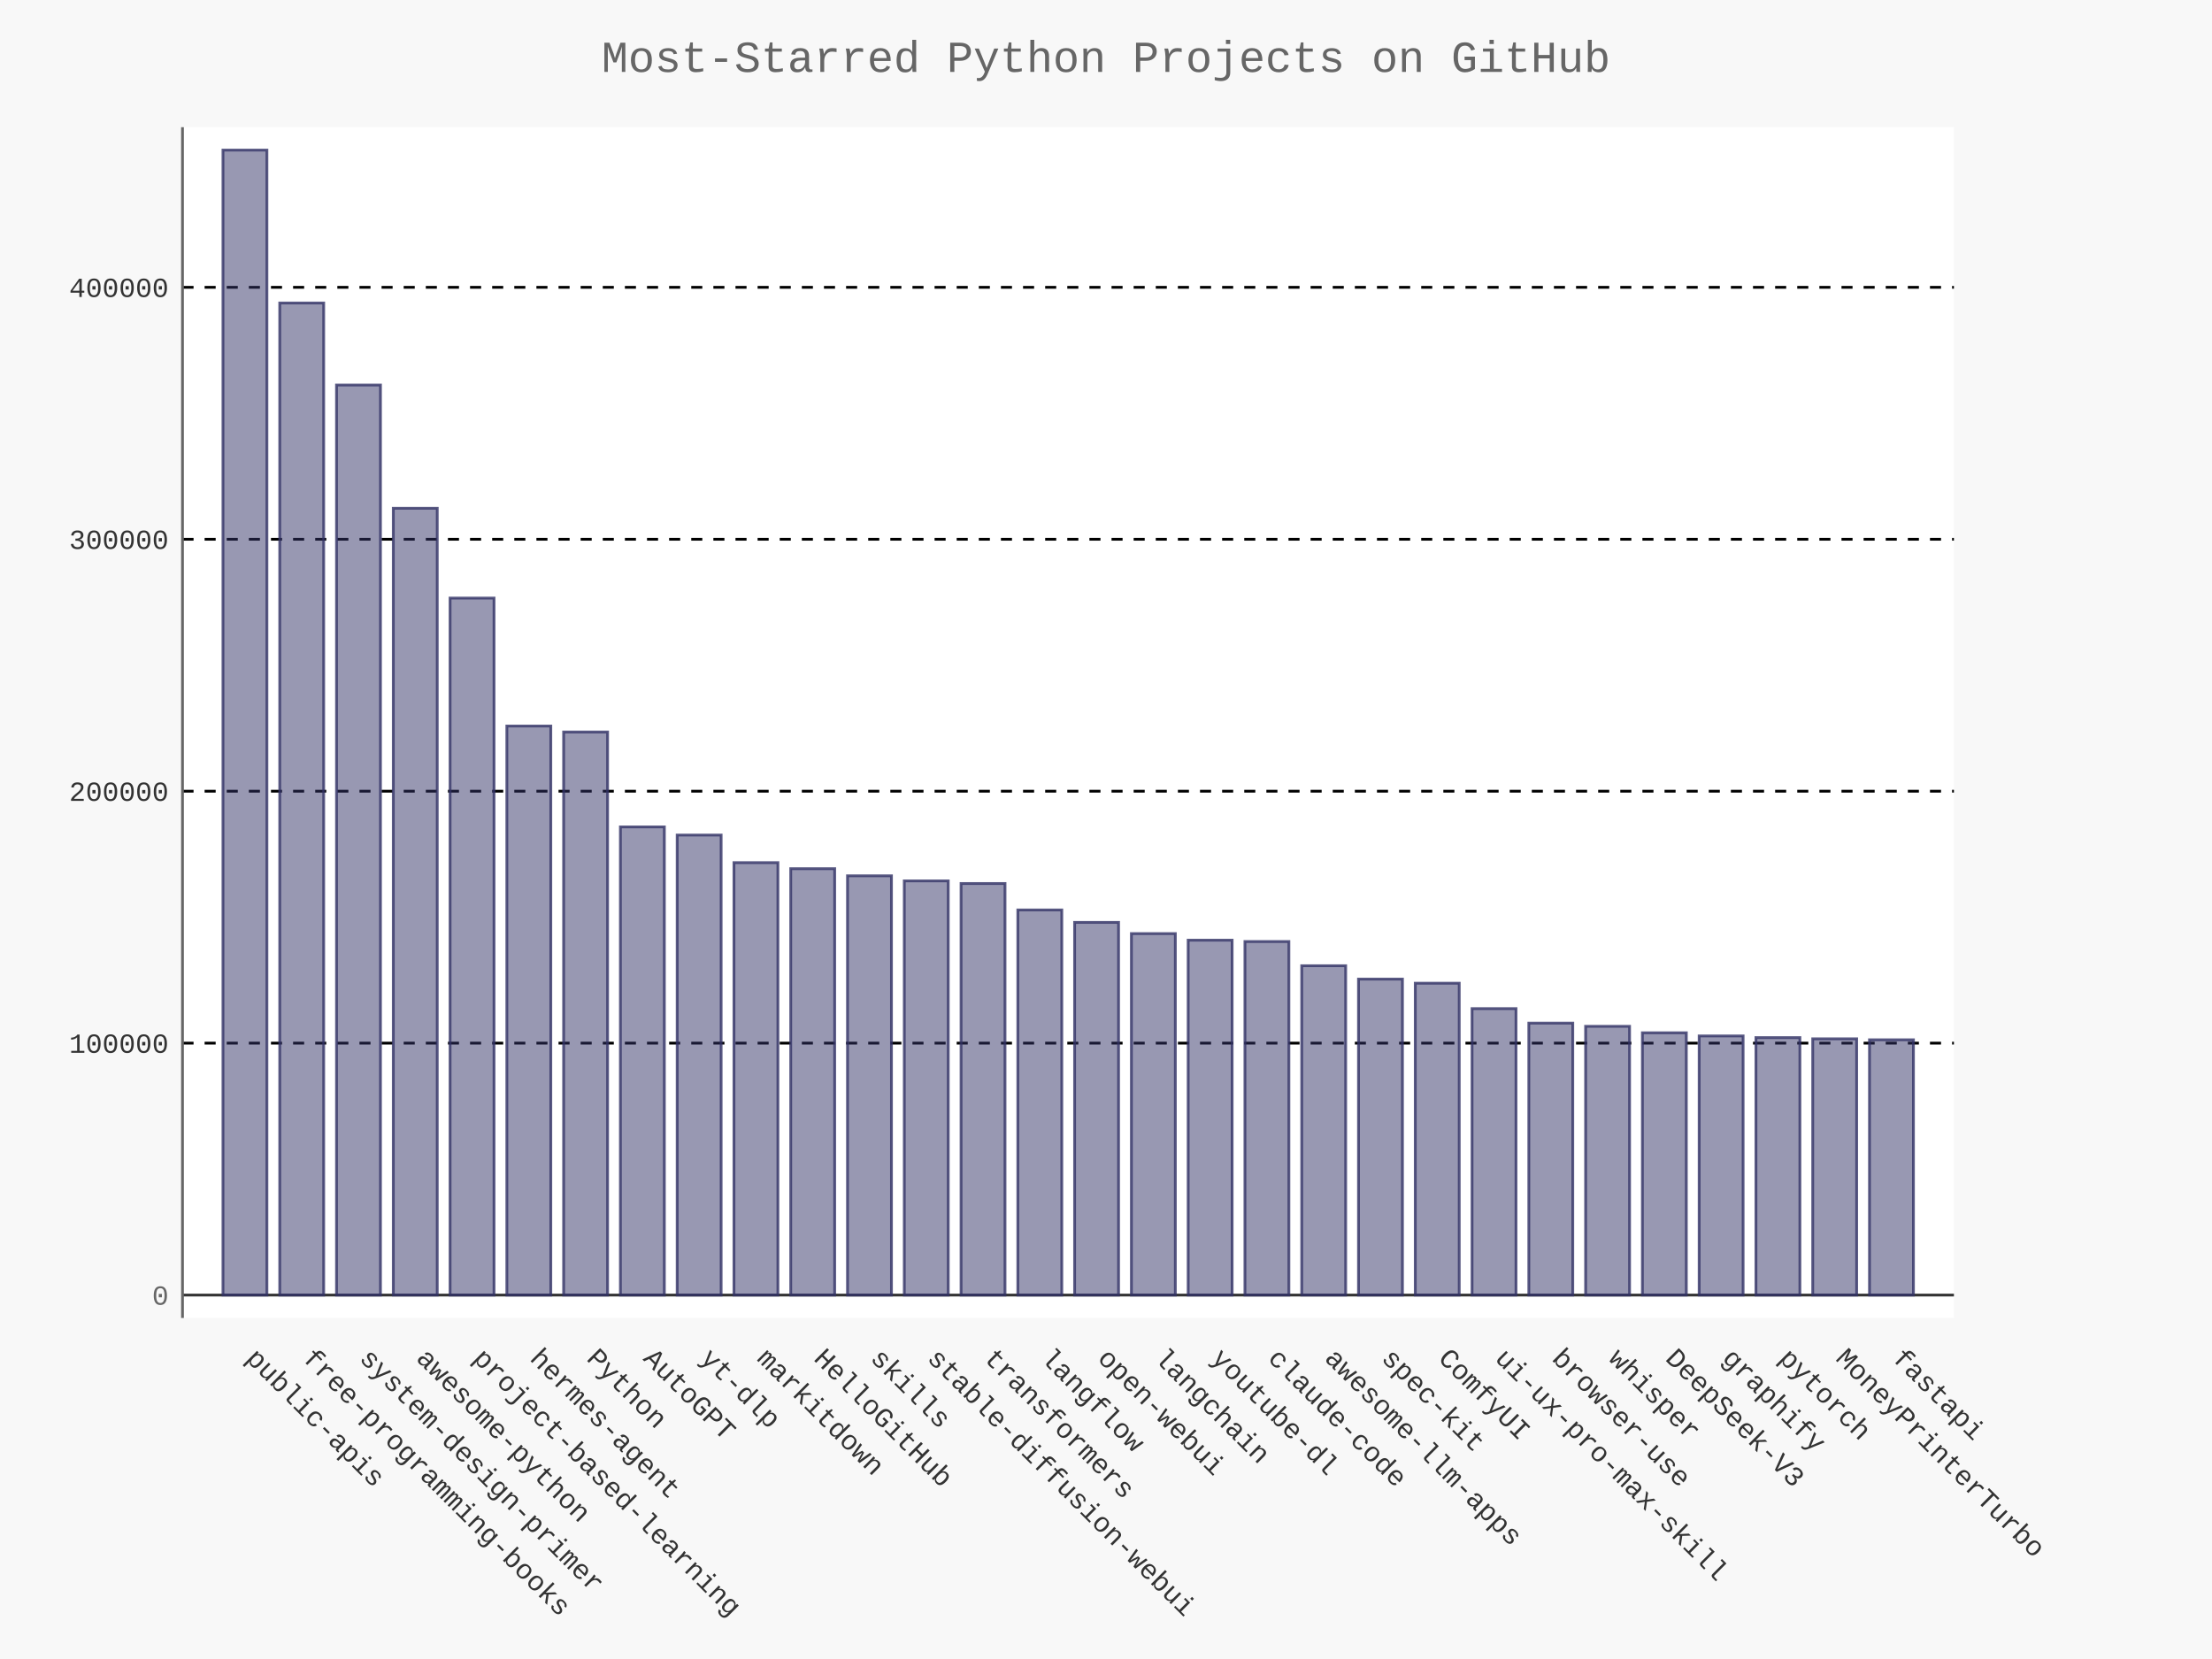
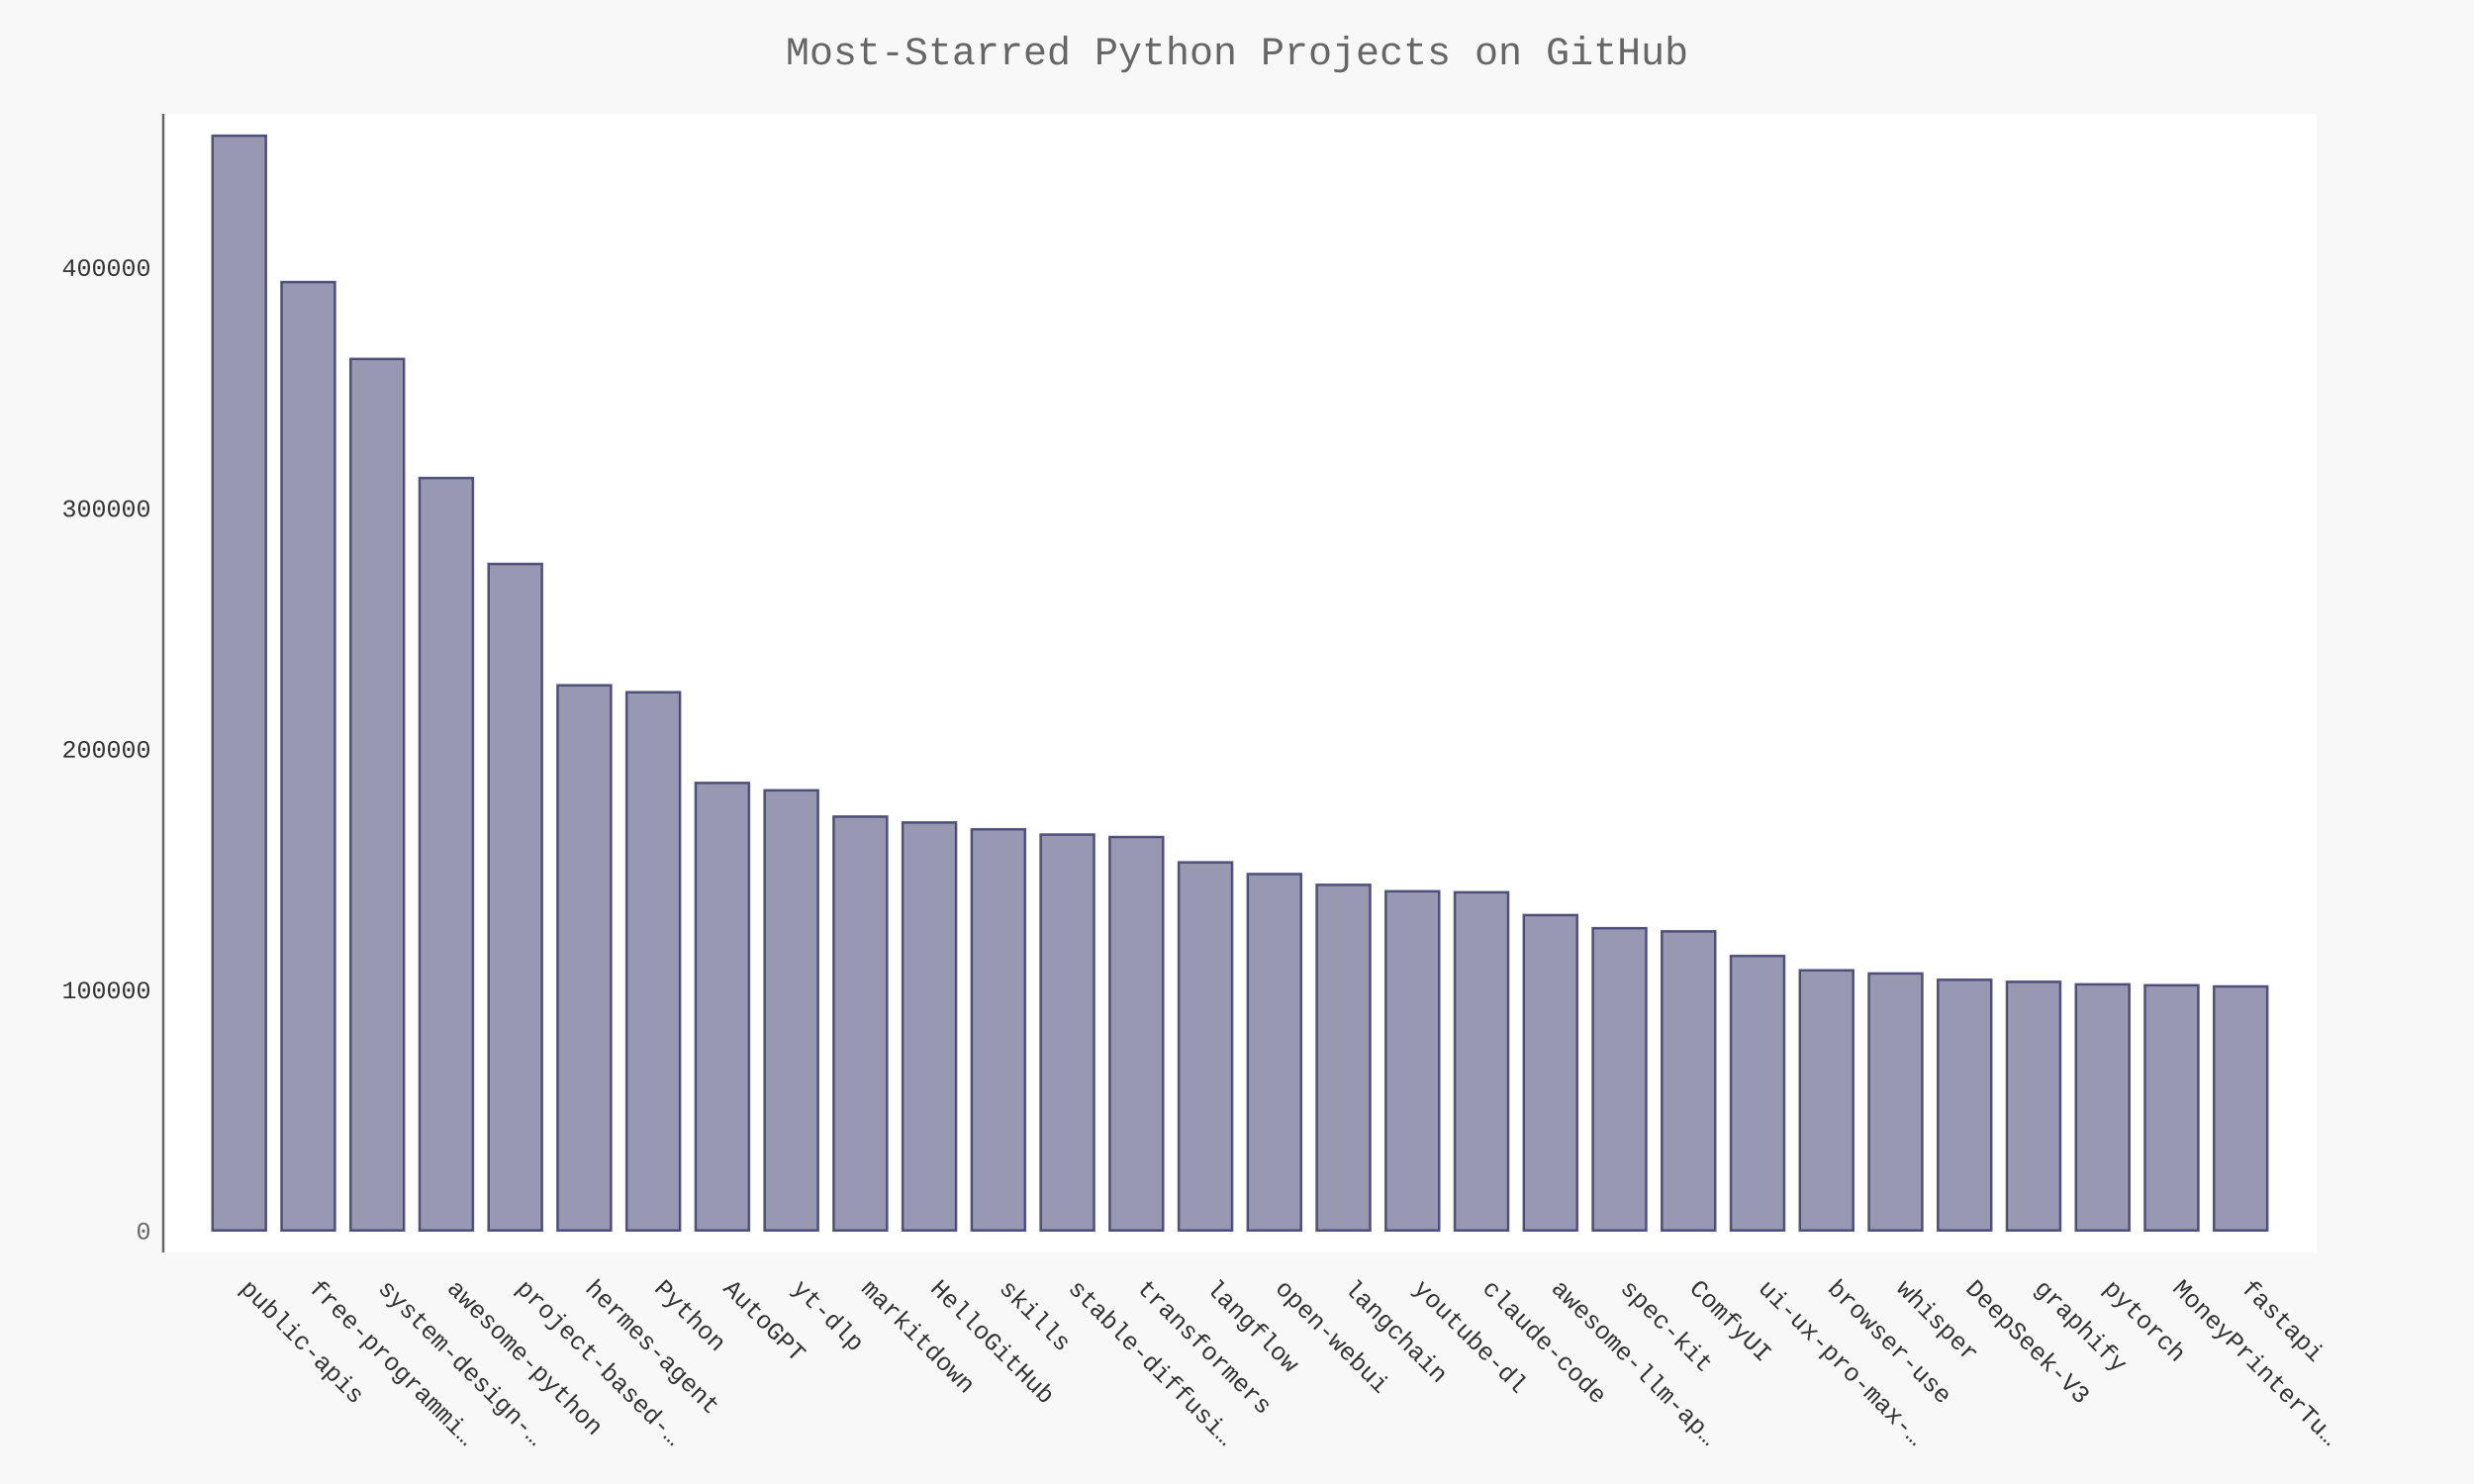
- <svg xmlns="http://www.w3.org/2000/svg" id="chart-b16e4adb-206a-4c71-8ebb-01014e12cec5" class="pygal-chart" viewBox="0 0 800 600">
+ <svg xmlns="http://www.w3.org/2000/svg" xmlns:xlink="http://www.w3.org/1999/xlink" id="chart-6484d743-ee4c-4f6c-854b-a4822055966e" class="pygal-chart" viewBox="0 0 1000 600">
  <defs>
-     <style type="text/css">#chart-b16e4adb-206a-4c71-8ebb-01014e12cec5{-webkit-user-select:none;-webkit-font-smoothing:antialiased;font-family:Consolas,"Liberation Mono",Menlo,Courier,monospace}#chart-b16e4adb-206a-4c71-8ebb-01014e12cec5 .title{font-family:Consolas,"Liberation Mono",Menlo,Courier,monospace;font-size:16px}#chart-b16e4adb-206a-4c71-8ebb-01014e12cec5 .legends .legend text{font-family:Consolas,"Liberation Mono",Menlo,Courier,monospace;font-size:14px}#chart-b16e4adb-206a-4c71-8ebb-01014e12cec5 .axis text{font-family:Consolas,"Liberation Mono",Menlo,Courier,monospace;font-size:10px}#chart-b16e4adb-206a-4c71-8ebb-01014e12cec5 .axis text.major{font-family:Consolas,"Liberation Mono",Menlo,Courier,monospace;font-size:10px}#chart-b16e4adb-206a-4c71-8ebb-01014e12cec5 .text-overlay text.value{font-family:Consolas,"Liberation Mono",Menlo,Courier,monospace;font-size:16px}#chart-b16e4adb-206a-4c71-8ebb-01014e12cec5 .text-overlay text.label{font-family:Consolas,"Liberation Mono",Menlo,Courier,monospace;font-size:10px}#chart-b16e4adb-206a-4c71-8ebb-01014e12cec5 .tooltip{font-family:Consolas,"Liberation Mono",Menlo,Courier,monospace;font-size:14px}#chart-b16e4adb-206a-4c71-8ebb-01014e12cec5 text.no_data{font-family:Consolas,"Liberation Mono",Menlo,Courier,monospace;font-size:64px}
- #chart-b16e4adb-206a-4c71-8ebb-01014e12cec5{background-color:#f8f8f8}#chart-b16e4adb-206a-4c71-8ebb-01014e12cec5 path,#chart-b16e4adb-206a-4c71-8ebb-01014e12cec5 line,#chart-b16e4adb-206a-4c71-8ebb-01014e12cec5 rect,#chart-b16e4adb-206a-4c71-8ebb-01014e12cec5 circle{-webkit-transition:250ms ease-in;-moz-transition:250ms ease-in;transition:250ms ease-in}#chart-b16e4adb-206a-4c71-8ebb-01014e12cec5 .graph &gt; .background{fill:#f8f8f8}#chart-b16e4adb-206a-4c71-8ebb-01014e12cec5 .plot &gt; .background{fill:#ffffff}#chart-b16e4adb-206a-4c71-8ebb-01014e12cec5 .graph{fill:#333}#chart-b16e4adb-206a-4c71-8ebb-01014e12cec5 text.no_data{fill:#666}#chart-b16e4adb-206a-4c71-8ebb-01014e12cec5 .title{fill:#666}#chart-b16e4adb-206a-4c71-8ebb-01014e12cec5 .legends .legend text{fill:#333}#chart-b16e4adb-206a-4c71-8ebb-01014e12cec5 .legends .legend:hover text{fill:#666}#chart-b16e4adb-206a-4c71-8ebb-01014e12cec5 .axis .line{stroke:#666}#chart-b16e4adb-206a-4c71-8ebb-01014e12cec5 .axis .guide.line{stroke:rgba(0,0,0,0.5)}#chart-b16e4adb-206a-4c71-8ebb-01014e12cec5 .axis .major.line{stroke:#333}#chart-b16e4adb-206a-4c71-8ebb-01014e12cec5 .axis text.major{fill:#666}#chart-b16e4adb-206a-4c71-8ebb-01014e12cec5 .axis.y .guides:hover .guide.line,#chart-b16e4adb-206a-4c71-8ebb-01014e12cec5 .line-graph .axis.x .guides:hover .guide.line,#chart-b16e4adb-206a-4c71-8ebb-01014e12cec5 .stackedline-graph .axis.x .guides:hover .guide.line,#chart-b16e4adb-206a-4c71-8ebb-01014e12cec5 .xy-graph .axis.x .guides:hover .guide.line{stroke:#666}#chart-b16e4adb-206a-4c71-8ebb-01014e12cec5 .axis .guides:hover text{fill:#666}#chart-b16e4adb-206a-4c71-8ebb-01014e12cec5 .reactive{fill-opacity:.5;stroke-opacity:.8;stroke-width:1}#chart-b16e4adb-206a-4c71-8ebb-01014e12cec5 .ci{stroke:#333}#chart-b16e4adb-206a-4c71-8ebb-01014e12cec5 .reactive.active,#chart-b16e4adb-206a-4c71-8ebb-01014e12cec5 .active .reactive{fill-opacity:.9;stroke-opacity:.9;stroke-width:4}#chart-b16e4adb-206a-4c71-8ebb-01014e12cec5 .ci .reactive.active{stroke-width:1.5}#chart-b16e4adb-206a-4c71-8ebb-01014e12cec5 .series text{fill:#666}#chart-b16e4adb-206a-4c71-8ebb-01014e12cec5 .tooltip rect{fill:#ffffff;stroke:#666;-webkit-transition:opacity 250ms ease-in;-moz-transition:opacity 250ms ease-in;transition:opacity 250ms ease-in}#chart-b16e4adb-206a-4c71-8ebb-01014e12cec5 .tooltip .label{fill:#333}#chart-b16e4adb-206a-4c71-8ebb-01014e12cec5 .tooltip .label{fill:#333}#chart-b16e4adb-206a-4c71-8ebb-01014e12cec5 .tooltip .legend{font-size:.8em;fill:rgba(0,0,0,0.5)}#chart-b16e4adb-206a-4c71-8ebb-01014e12cec5 .tooltip .x_label{font-size:.6em;fill:#666}#chart-b16e4adb-206a-4c71-8ebb-01014e12cec5 .tooltip .xlink{font-size:.5em;text-decoration:underline}#chart-b16e4adb-206a-4c71-8ebb-01014e12cec5 .tooltip .value{font-size:1.5em}#chart-b16e4adb-206a-4c71-8ebb-01014e12cec5 .bound{font-size:.5em}#chart-b16e4adb-206a-4c71-8ebb-01014e12cec5 .max-value{font-size:.75em;fill:rgba(0,0,0,0.5)}#chart-b16e4adb-206a-4c71-8ebb-01014e12cec5 .map-element{fill:#ffffff;stroke:rgba(0,0,0,0.5) !important}#chart-b16e4adb-206a-4c71-8ebb-01014e12cec5 .map-element .reactive{fill-opacity:inherit;stroke-opacity:inherit}#chart-b16e4adb-206a-4c71-8ebb-01014e12cec5 .color-0,#chart-b16e4adb-206a-4c71-8ebb-01014e12cec5 .color-0 a:visited{stroke:#333366;fill:#333366}#chart-b16e4adb-206a-4c71-8ebb-01014e12cec5 .text-overlay .color-0 text{fill:black}
- #chart-b16e4adb-206a-4c71-8ebb-01014e12cec5 text.no_data{text-anchor:middle}#chart-b16e4adb-206a-4c71-8ebb-01014e12cec5 .guide.line{fill:none}#chart-b16e4adb-206a-4c71-8ebb-01014e12cec5 .centered{text-anchor:middle}#chart-b16e4adb-206a-4c71-8ebb-01014e12cec5 .title{text-anchor:middle}#chart-b16e4adb-206a-4c71-8ebb-01014e12cec5 .legends .legend text{fill-opacity:1}#chart-b16e4adb-206a-4c71-8ebb-01014e12cec5 .axis.x text{text-anchor:middle}#chart-b16e4adb-206a-4c71-8ebb-01014e12cec5 .axis.x:not(.web) text[transform]{text-anchor:start}#chart-b16e4adb-206a-4c71-8ebb-01014e12cec5 .axis.x:not(.web) text[transform].backwards{text-anchor:end}#chart-b16e4adb-206a-4c71-8ebb-01014e12cec5 .axis.y text{text-anchor:end}#chart-b16e4adb-206a-4c71-8ebb-01014e12cec5 .axis.y text[transform].backwards{text-anchor:start}#chart-b16e4adb-206a-4c71-8ebb-01014e12cec5 .axis.y2 text{text-anchor:start}#chart-b16e4adb-206a-4c71-8ebb-01014e12cec5 .axis.y2 text[transform].backwards{text-anchor:end}#chart-b16e4adb-206a-4c71-8ebb-01014e12cec5 .axis .guide.line{stroke-dasharray:4,4;stroke:black}#chart-b16e4adb-206a-4c71-8ebb-01014e12cec5 .axis .major.guide.line{stroke-dasharray:6,6;stroke:black}#chart-b16e4adb-206a-4c71-8ebb-01014e12cec5 .horizontal .axis.y .guide.line,#chart-b16e4adb-206a-4c71-8ebb-01014e12cec5 .horizontal .axis.y2 .guide.line,#chart-b16e4adb-206a-4c71-8ebb-01014e12cec5 .vertical .axis.x .guide.line{opacity:0}#chart-b16e4adb-206a-4c71-8ebb-01014e12cec5 .horizontal .axis.always_show .guide.line,#chart-b16e4adb-206a-4c71-8ebb-01014e12cec5 .vertical .axis.always_show .guide.line{opacity:1 !important}#chart-b16e4adb-206a-4c71-8ebb-01014e12cec5 .axis.y .guides:hover .guide.line,#chart-b16e4adb-206a-4c71-8ebb-01014e12cec5 .axis.y2 .guides:hover .guide.line,#chart-b16e4adb-206a-4c71-8ebb-01014e12cec5 .axis.x .guides:hover .guide.line{opacity:1}#chart-b16e4adb-206a-4c71-8ebb-01014e12cec5 .axis .guides:hover text{opacity:1}#chart-b16e4adb-206a-4c71-8ebb-01014e12cec5 .nofill{fill:none}#chart-b16e4adb-206a-4c71-8ebb-01014e12cec5 .subtle-fill{fill-opacity:.2}#chart-b16e4adb-206a-4c71-8ebb-01014e12cec5 .dot{stroke-width:1px;fill-opacity:1;stroke-opacity:1}#chart-b16e4adb-206a-4c71-8ebb-01014e12cec5 .dot.active{stroke-width:5px}#chart-b16e4adb-206a-4c71-8ebb-01014e12cec5 .dot.negative{fill:transparent}#chart-b16e4adb-206a-4c71-8ebb-01014e12cec5 text,#chart-b16e4adb-206a-4c71-8ebb-01014e12cec5 tspan{stroke:none !important}#chart-b16e4adb-206a-4c71-8ebb-01014e12cec5 .series text.active{opacity:1}#chart-b16e4adb-206a-4c71-8ebb-01014e12cec5 .tooltip rect{fill-opacity:.95;stroke-width:.5}#chart-b16e4adb-206a-4c71-8ebb-01014e12cec5 .tooltip text{fill-opacity:1}#chart-b16e4adb-206a-4c71-8ebb-01014e12cec5 .showable{visibility:hidden}#chart-b16e4adb-206a-4c71-8ebb-01014e12cec5 .showable.shown{visibility:visible}#chart-b16e4adb-206a-4c71-8ebb-01014e12cec5 .gauge-background{fill:rgba(229,229,229,1);stroke:none}#chart-b16e4adb-206a-4c71-8ebb-01014e12cec5 .bg-lines{stroke:#f8f8f8;stroke-width:2px}</style>
+     <style type="text/css">#chart-6484d743-ee4c-4f6c-854b-a4822055966e{-webkit-user-select:none;-webkit-font-smoothing:antialiased;font-family:Consolas,"Liberation Mono",Menlo,Courier,monospace}#chart-6484d743-ee4c-4f6c-854b-a4822055966e .title{font-family:Consolas,"Liberation Mono",Menlo,Courier,monospace;font-size:16px}#chart-6484d743-ee4c-4f6c-854b-a4822055966e .legends .legend text{font-family:Consolas,"Liberation Mono",Menlo,Courier,monospace;font-size:14px}#chart-6484d743-ee4c-4f6c-854b-a4822055966e .axis text{font-family:Consolas,"Liberation Mono",Menlo,Courier,monospace;font-size:10px}#chart-6484d743-ee4c-4f6c-854b-a4822055966e .axis text.major{font-family:Consolas,"Liberation Mono",Menlo,Courier,monospace;font-size:10px}#chart-6484d743-ee4c-4f6c-854b-a4822055966e .text-overlay text.value{font-family:Consolas,"Liberation Mono",Menlo,Courier,monospace;font-size:16px}#chart-6484d743-ee4c-4f6c-854b-a4822055966e .text-overlay text.label{font-family:Consolas,"Liberation Mono",Menlo,Courier,monospace;font-size:10px}#chart-6484d743-ee4c-4f6c-854b-a4822055966e .tooltip{font-family:Consolas,"Liberation Mono",Menlo,Courier,monospace;font-size:14px}#chart-6484d743-ee4c-4f6c-854b-a4822055966e text.no_data{font-family:Consolas,"Liberation Mono",Menlo,Courier,monospace;font-size:64px}
+ #chart-6484d743-ee4c-4f6c-854b-a4822055966e{background-color:#f8f8f8}#chart-6484d743-ee4c-4f6c-854b-a4822055966e path,#chart-6484d743-ee4c-4f6c-854b-a4822055966e line,#chart-6484d743-ee4c-4f6c-854b-a4822055966e rect,#chart-6484d743-ee4c-4f6c-854b-a4822055966e circle{-webkit-transition:250ms ease-in;-moz-transition:250ms ease-in;transition:250ms ease-in}#chart-6484d743-ee4c-4f6c-854b-a4822055966e .graph &gt; .background{fill:#f8f8f8}#chart-6484d743-ee4c-4f6c-854b-a4822055966e .plot &gt; .background{fill:#ffffff}#chart-6484d743-ee4c-4f6c-854b-a4822055966e .graph{fill:#333}#chart-6484d743-ee4c-4f6c-854b-a4822055966e text.no_data{fill:#666}#chart-6484d743-ee4c-4f6c-854b-a4822055966e .title{fill:#666}#chart-6484d743-ee4c-4f6c-854b-a4822055966e .legends .legend text{fill:#333}#chart-6484d743-ee4c-4f6c-854b-a4822055966e .legends .legend:hover text{fill:#666}#chart-6484d743-ee4c-4f6c-854b-a4822055966e .axis .line{stroke:#666}#chart-6484d743-ee4c-4f6c-854b-a4822055966e .axis .guide.line{stroke:rgba(0,0,0,0.5)}#chart-6484d743-ee4c-4f6c-854b-a4822055966e .axis .major.line{stroke:#333}#chart-6484d743-ee4c-4f6c-854b-a4822055966e .axis text.major{fill:#666}#chart-6484d743-ee4c-4f6c-854b-a4822055966e .axis.y .guides:hover .guide.line,#chart-6484d743-ee4c-4f6c-854b-a4822055966e .line-graph .axis.x .guides:hover .guide.line,#chart-6484d743-ee4c-4f6c-854b-a4822055966e .stackedline-graph .axis.x .guides:hover .guide.line,#chart-6484d743-ee4c-4f6c-854b-a4822055966e .xy-graph .axis.x .guides:hover .guide.line{stroke:#666}#chart-6484d743-ee4c-4f6c-854b-a4822055966e .axis .guides:hover text{fill:#666}#chart-6484d743-ee4c-4f6c-854b-a4822055966e .reactive{fill-opacity:.5;stroke-opacity:.8;stroke-width:1}#chart-6484d743-ee4c-4f6c-854b-a4822055966e .ci{stroke:#333}#chart-6484d743-ee4c-4f6c-854b-a4822055966e .reactive.active,#chart-6484d743-ee4c-4f6c-854b-a4822055966e .active .reactive{fill-opacity:.9;stroke-opacity:.9;stroke-width:4}#chart-6484d743-ee4c-4f6c-854b-a4822055966e .ci .reactive.active{stroke-width:1.5}#chart-6484d743-ee4c-4f6c-854b-a4822055966e .series text{fill:#666}#chart-6484d743-ee4c-4f6c-854b-a4822055966e .tooltip rect{fill:#ffffff;stroke:#666;-webkit-transition:opacity 250ms ease-in;-moz-transition:opacity 250ms ease-in;transition:opacity 250ms ease-in}#chart-6484d743-ee4c-4f6c-854b-a4822055966e .tooltip .label{fill:#333}#chart-6484d743-ee4c-4f6c-854b-a4822055966e .tooltip .label{fill:#333}#chart-6484d743-ee4c-4f6c-854b-a4822055966e .tooltip .legend{font-size:.8em;fill:rgba(0,0,0,0.5)}#chart-6484d743-ee4c-4f6c-854b-a4822055966e .tooltip .x_label{font-size:.6em;fill:#666}#chart-6484d743-ee4c-4f6c-854b-a4822055966e .tooltip .xlink{font-size:.5em;text-decoration:underline}#chart-6484d743-ee4c-4f6c-854b-a4822055966e .tooltip .value{font-size:1.5em}#chart-6484d743-ee4c-4f6c-854b-a4822055966e .bound{font-size:.5em}#chart-6484d743-ee4c-4f6c-854b-a4822055966e .max-value{font-size:.75em;fill:rgba(0,0,0,0.5)}#chart-6484d743-ee4c-4f6c-854b-a4822055966e .map-element{fill:#ffffff;stroke:rgba(0,0,0,0.5) !important}#chart-6484d743-ee4c-4f6c-854b-a4822055966e .map-element .reactive{fill-opacity:inherit;stroke-opacity:inherit}#chart-6484d743-ee4c-4f6c-854b-a4822055966e .color-0,#chart-6484d743-ee4c-4f6c-854b-a4822055966e .color-0 a:visited{stroke:#333366;fill:#333366}#chart-6484d743-ee4c-4f6c-854b-a4822055966e .text-overlay .color-0 text{fill:black}
+ #chart-6484d743-ee4c-4f6c-854b-a4822055966e text.no_data{text-anchor:middle}#chart-6484d743-ee4c-4f6c-854b-a4822055966e .guide.line{fill:none}#chart-6484d743-ee4c-4f6c-854b-a4822055966e .centered{text-anchor:middle}#chart-6484d743-ee4c-4f6c-854b-a4822055966e .title{text-anchor:middle}#chart-6484d743-ee4c-4f6c-854b-a4822055966e .legends .legend text{fill-opacity:1}#chart-6484d743-ee4c-4f6c-854b-a4822055966e .axis.x text{text-anchor:middle}#chart-6484d743-ee4c-4f6c-854b-a4822055966e .axis.x:not(.web) text[transform]{text-anchor:start}#chart-6484d743-ee4c-4f6c-854b-a4822055966e .axis.x:not(.web) text[transform].backwards{text-anchor:end}#chart-6484d743-ee4c-4f6c-854b-a4822055966e .axis.y text{text-anchor:end}#chart-6484d743-ee4c-4f6c-854b-a4822055966e .axis.y text[transform].backwards{text-anchor:start}#chart-6484d743-ee4c-4f6c-854b-a4822055966e .axis.y2 text{text-anchor:start}#chart-6484d743-ee4c-4f6c-854b-a4822055966e .axis.y2 text[transform].backwards{text-anchor:end}#chart-6484d743-ee4c-4f6c-854b-a4822055966e .axis .guide.line{stroke-dasharray:4,4;stroke:black}#chart-6484d743-ee4c-4f6c-854b-a4822055966e .axis .major.guide.line{stroke-dasharray:6,6;stroke:black}#chart-6484d743-ee4c-4f6c-854b-a4822055966e .horizontal .axis.y .guide.line,#chart-6484d743-ee4c-4f6c-854b-a4822055966e .horizontal .axis.y2 .guide.line,#chart-6484d743-ee4c-4f6c-854b-a4822055966e .vertical .axis.x .guide.line{opacity:0}#chart-6484d743-ee4c-4f6c-854b-a4822055966e .horizontal .axis.always_show .guide.line,#chart-6484d743-ee4c-4f6c-854b-a4822055966e .vertical .axis.always_show .guide.line{opacity:1 !important}#chart-6484d743-ee4c-4f6c-854b-a4822055966e .axis.y .guides:hover .guide.line,#chart-6484d743-ee4c-4f6c-854b-a4822055966e .axis.y2 .guides:hover .guide.line,#chart-6484d743-ee4c-4f6c-854b-a4822055966e .axis.x .guides:hover .guide.line{opacity:1}#chart-6484d743-ee4c-4f6c-854b-a4822055966e .axis .guides:hover text{opacity:1}#chart-6484d743-ee4c-4f6c-854b-a4822055966e .nofill{fill:none}#chart-6484d743-ee4c-4f6c-854b-a4822055966e .subtle-fill{fill-opacity:.2}#chart-6484d743-ee4c-4f6c-854b-a4822055966e .dot{stroke-width:1px;fill-opacity:1;stroke-opacity:1}#chart-6484d743-ee4c-4f6c-854b-a4822055966e .dot.active{stroke-width:5px}#chart-6484d743-ee4c-4f6c-854b-a4822055966e .dot.negative{fill:transparent}#chart-6484d743-ee4c-4f6c-854b-a4822055966e text,#chart-6484d743-ee4c-4f6c-854b-a4822055966e tspan{stroke:none !important}#chart-6484d743-ee4c-4f6c-854b-a4822055966e .series text.active{opacity:1}#chart-6484d743-ee4c-4f6c-854b-a4822055966e .tooltip rect{fill-opacity:.95;stroke-width:.5}#chart-6484d743-ee4c-4f6c-854b-a4822055966e .tooltip text{fill-opacity:1}#chart-6484d743-ee4c-4f6c-854b-a4822055966e .showable{visibility:hidden}#chart-6484d743-ee4c-4f6c-854b-a4822055966e .showable.shown{visibility:visible}#chart-6484d743-ee4c-4f6c-854b-a4822055966e .gauge-background{fill:rgba(229,229,229,1);stroke:none}#chart-6484d743-ee4c-4f6c-854b-a4822055966e .bg-lines{stroke:#f8f8f8;stroke-width:2px}</style>
  </defs>
  <g class="graph bar-graph vertical">
-     <rect x="0" y="0" width="800" height="600" class="background" />
+     <rect x="0" y="0" width="1000" height="600" class="background" />
    <g transform="translate(66, 46)" class="plot">
-       <rect x="0" y="0" width="640.662" height="430.662" class="background" />
-       <g class="axis y always_show">
-         <g class="guides">
-           <path d="M0 422.38 h640.662" class="axis major line" />
-           <text x="-5" y="425.88" class="major">0</text>
-         </g>
-         <g class="guides">
-           <path d="M0 331.263 h640.662" class="guide line" />
-           <text x="-5" y="334.763" class="">100000</text>
-         </g>
-         <g class="guides">
-           <path d="M0 240.147 h640.662" class="guide line" />
-           <text x="-5" y="243.647" class="">200000</text>
-         </g>
-         <g class="guides">
-           <path d="M0 149.03 h640.662" class="guide line" />
-           <text x="-5" y="152.53" class="">300000</text>
-         </g>
-         <g class="guides">
-           <path d="M0 57.913 h640.662" class="guide line" />
-           <text x="-5" y="61.413" class="">400000</text>
+       <rect x="0" y="0" width="870.36" height="460.36" class="background" />
+       <g class="axis y">
+         <g class="guides">
+           <text x="-5" y="455.007" class="major">0</text>
+         </g>
+         <g class="guides">
+           <text x="-5" y="357.639" class="">100000</text>
+         </g>
+         <g class="guides">
+           <text x="-5" y="260.27" class="">200000</text>
+         </g>
+         <g class="guides">
+           <text x="-5" y="162.901" class="">300000</text>
+         </g>
+         <g class="guides">
+           <text x="-5" y="65.533" class="">400000</text>
        </g>
      </g>
      <g class="axis x">
-         <path d="M0 0 v430.662" class="line" />
-         <g class="guides">
-           <path d="M22.587 0 v430.662" class="guide line" />
-           <text x="22.587" y="445.662" class="" transform="rotate(45 22.58744 445.6619)">public-apis</text>
-         </g>
-         <g class="guides">
-           <path d="M43.121 0 v430.662" class="guide line" />
-           <text x="43.121" y="445.662" class="" transform="rotate(45 43.12147 445.6619)">free-programming-books</text>
-         </g>
-         <g class="guides">
-           <path d="M63.656 0 v430.662" class="guide line" />
-           <text x="63.656" y="445.662" class="" transform="rotate(45 63.65551 445.6619)">system-design-primer</text>
-         </g>
-         <g class="guides">
-           <path d="M84.19 0 v430.662" class="guide line" />
-           <text x="84.19" y="445.662" class="" transform="rotate(45 84.18954 445.6619)">awesome-python</text>
-         </g>
-         <g class="guides">
-           <path d="M104.724 0 v430.662" class="guide line" />
-           <text x="104.724" y="445.662" class="" transform="rotate(45 104.7236 445.6619)">project-based-learning</text>
-         </g>
-         <g class="guides">
-           <path d="M125.258 0 v430.662" class="guide line" />
-           <text x="125.258" y="445.662" class="" transform="rotate(45 125.2576 445.6619)">hermes-agent</text>
-         </g>
-         <g class="guides">
-           <path d="M145.792 0 v430.662" class="guide line" />
-           <text x="145.792" y="445.662" class="" transform="rotate(45 145.7917 445.6619)">Python</text>
-         </g>
-         <g class="guides">
-           <path d="M166.326 0 v430.662" class="guide line" />
-           <text x="166.326" y="445.662" class="" transform="rotate(45 166.3257 445.6619)">AutoGPT</text>
-         </g>
-         <g class="guides">
-           <path d="M186.86 0 v430.662" class="guide line" />
-           <text x="186.86" y="445.662" class="" transform="rotate(45 186.8597 445.6619)">yt-dlp</text>
-         </g>
-         <g class="guides">
-           <path d="M207.394 0 v430.662" class="guide line" />
-           <text x="207.394" y="445.662" class="" transform="rotate(45 207.3938 445.6619)">markitdown</text>
-         </g>
-         <g class="guides">
-           <path d="M227.928 0 v430.662" class="guide line" />
-           <text x="227.928" y="445.662" class="" transform="rotate(45 227.9278 445.6619)">HelloGitHub</text>
-         </g>
-         <g class="guides">
-           <path d="M248.462 0 v430.662" class="guide line" />
-           <text x="248.462" y="445.662" class="" transform="rotate(45 248.4618 445.6619)">skills</text>
-         </g>
-         <g class="guides">
-           <path d="M268.996 0 v430.662" class="guide line" />
-           <text x="268.996" y="445.662" class="" transform="rotate(45 268.9959 445.6619)">stable-diffusion-webui</text>
-         </g>
-         <g class="guides">
-           <path d="M289.53 0 v430.662" class="guide line" />
-           <text x="289.53" y="445.662" class="" transform="rotate(45 289.5299 445.6619)">transformers</text>
-         </g>
-         <g class="guides">
-           <path d="M310.064 0 v430.662" class="guide line" />
-           <text x="310.064" y="445.662" class="" transform="rotate(45 310.0639 445.6619)">langflow</text>
-         </g>
-         <g class="guides">
-           <path d="M330.598 0 v430.662" class="guide line" />
-           <text x="330.598" y="445.662" class="" transform="rotate(45 330.598 445.6619)">open-webui</text>
-         </g>
-         <g class="guides">
-           <path d="M351.132 0 v430.662" class="guide line" />
-           <text x="351.132" y="445.662" class="" transform="rotate(45 351.132 445.6619)">langchain</text>
-         </g>
-         <g class="guides">
-           <path d="M371.666 0 v430.662" class="guide line" />
-           <text x="371.666" y="445.662" class="" transform="rotate(45 371.666 445.6619)">youtube-dl</text>
-         </g>
-         <g class="guides">
-           <path d="M392.2 0 v430.662" class="guide line" />
-           <text x="392.2" y="445.662" class="" transform="rotate(45 392.2001 445.6619)">claude-code</text>
-         </g>
-         <g class="guides">
-           <path d="M412.734 0 v430.662" class="guide line" />
-           <text x="412.734" y="445.662" class="" transform="rotate(45 412.7341 445.6619)">awesome-llm-apps</text>
-         </g>
-         <g class="guides">
-           <path d="M433.268 0 v430.662" class="guide line" />
-           <text x="433.268" y="445.662" class="" transform="rotate(45 433.2681 445.6619)">spec-kit</text>
-         </g>
-         <g class="guides">
-           <path d="M453.802 0 v430.662" class="guide line" />
-           <text x="453.802" y="445.662" class="" transform="rotate(45 453.8022 445.6619)">ComfyUI</text>
-         </g>
-         <g class="guides">
-           <path d="M474.336 0 v430.662" class="guide line" />
-           <text x="474.336" y="445.662" class="" transform="rotate(45 474.3362 445.6619)">ui-ux-pro-max-skill</text>
-         </g>
-         <g class="guides">
-           <path d="M494.87 0 v430.662" class="guide line" />
-           <text x="494.87" y="445.662" class="" transform="rotate(45 494.8703 445.6619)">browser-use</text>
-         </g>
-         <g class="guides">
-           <path d="M515.404 0 v430.662" class="guide line" />
-           <text x="515.404" y="445.662" class="" transform="rotate(45 515.4043 445.6619)">whisper</text>
-         </g>
-         <g class="guides">
-           <path d="M535.938 0 v430.662" class="guide line" />
-           <text x="535.938" y="445.662" class="" transform="rotate(45 535.9383 445.6619)">DeepSeek-V3</text>
-         </g>
-         <g class="guides">
-           <path d="M556.472 0 v430.662" class="guide line" />
-           <text x="556.472" y="445.662" class="" transform="rotate(45 556.4724 445.6619)">graphify</text>
-         </g>
-         <g class="guides">
-           <path d="M577.006 0 v430.662" class="guide line" />
-           <text x="577.006" y="445.662" class="" transform="rotate(45 577.0064 445.6619)">pytorch</text>
-         </g>
-         <g class="guides">
-           <path d="M597.54 0 v430.662" class="guide line" />
-           <text x="597.54" y="445.662" class="" transform="rotate(45 597.5404 445.6619)">MoneyPrinterTurbo</text>
-         </g>
-         <g class="guides">
-           <path d="M618.074 0 v430.662" class="guide line" />
-           <text x="618.074" y="445.662" class="" transform="rotate(45 618.0745 445.6619)">fastapi</text>
+         <path d="M0 0 v460.36" class="line" />
+         <g class="guides">
+           <path d="M30.686 0 v460.36" class="guide line" />
+           <text x="30.686" y="475.36" class="" transform="rotate(45 30.68578 475.3604)">public-apis</text>
+         </g>
+         <g class="guides">
+           <path d="M58.582 0 v460.36" class="guide line" />
+           <text x="58.582" y="475.36" class="" transform="rotate(45 58.58195 475.3604)">free-programmi…</text>
+         </g>
+         <g class="guides">
+           <path d="M86.478 0 v460.36" class="guide line" />
+           <text x="86.478" y="475.36" class="" transform="rotate(45 86.47812 475.3604)">system-design-…</text>
+         </g>
+         <g class="guides">
+           <path d="M114.374 0 v460.36" class="guide line" />
+           <text x="114.374" y="475.36" class="" transform="rotate(45 114.3743 475.3604)">awesome-python</text>
+         </g>
+         <g class="guides">
+           <path d="M142.27 0 v460.36" class="guide line" />
+           <text x="142.27" y="475.36" class="" transform="rotate(45 142.2704 475.3604)">project-based-…</text>
+         </g>
+         <g class="guides">
+           <path d="M170.167 0 v460.36" class="guide line" />
+           <text x="170.167" y="475.36" class="" transform="rotate(45 170.1666 475.3604)">hermes-agent</text>
+         </g>
+         <g class="guides">
+           <path d="M198.063 0 v460.36" class="guide line" />
+           <text x="198.063" y="475.36" class="" transform="rotate(45 198.0628 475.3604)">Python</text>
+         </g>
+         <g class="guides">
+           <path d="M225.959 0 v460.36" class="guide line" />
+           <text x="225.959" y="475.36" class="" transform="rotate(45 225.9589 475.3604)">AutoGPT</text>
+         </g>
+         <g class="guides">
+           <path d="M253.855 0 v460.36" class="guide line" />
+           <text x="253.855" y="475.36" class="" transform="rotate(45 253.8551 475.3604)">yt-dlp</text>
+         </g>
+         <g class="guides">
+           <path d="M281.751 0 v460.36" class="guide line" />
+           <text x="281.751" y="475.36" class="" transform="rotate(45 281.7513 475.3604)">markitdown</text>
+         </g>
+         <g class="guides">
+           <path d="M309.647 0 v460.36" class="guide line" />
+           <text x="309.647" y="475.36" class="" transform="rotate(45 309.6474 475.3604)">HelloGitHub</text>
+         </g>
+         <g class="guides">
+           <path d="M337.544 0 v460.36" class="guide line" />
+           <text x="337.544" y="475.36" class="" transform="rotate(45 337.5436 475.3604)">skills</text>
+         </g>
+         <g class="guides">
+           <path d="M365.44 0 v460.36" class="guide line" />
+           <text x="365.44" y="475.36" class="" transform="rotate(45 365.4398 475.3604)">stable-diffusi…</text>
+         </g>
+         <g class="guides">
+           <path d="M393.336 0 v460.36" class="guide line" />
+           <text x="393.336" y="475.36" class="" transform="rotate(45 393.3359 475.3604)">transformers</text>
+         </g>
+         <g class="guides">
+           <path d="M421.232 0 v460.36" class="guide line" />
+           <text x="421.232" y="475.36" class="" transform="rotate(45 421.2321 475.3604)">langflow</text>
+         </g>
+         <g class="guides">
+           <path d="M449.128 0 v460.36" class="guide line" />
+           <text x="449.128" y="475.36" class="" transform="rotate(45 449.1283 475.3604)">open-webui</text>
+         </g>
+         <g class="guides">
+           <path d="M477.024 0 v460.36" class="guide line" />
+           <text x="477.024" y="475.36" class="" transform="rotate(45 477.0244 475.3604)">langchain</text>
+         </g>
+         <g class="guides">
+           <path d="M504.921 0 v460.36" class="guide line" />
+           <text x="504.921" y="475.36" class="" transform="rotate(45 504.9206 475.3604)">youtube-dl</text>
+         </g>
+         <g class="guides">
+           <path d="M532.817 0 v460.36" class="guide line" />
+           <text x="532.817" y="475.36" class="" transform="rotate(45 532.8168 475.3604)">claude-code</text>
+         </g>
+         <g class="guides">
+           <path d="M560.713 0 v460.36" class="guide line" />
+           <text x="560.713" y="475.36" class="" transform="rotate(45 560.7129 475.3604)">awesome-llm-ap…</text>
+         </g>
+         <g class="guides">
+           <path d="M588.609 0 v460.36" class="guide line" />
+           <text x="588.609" y="475.36" class="" transform="rotate(45 588.6091 475.3604)">spec-kit</text>
+         </g>
+         <g class="guides">
+           <path d="M616.505 0 v460.36" class="guide line" />
+           <text x="616.505" y="475.36" class="" transform="rotate(45 616.5053 475.3604)">ComfyUI</text>
+         </g>
+         <g class="guides">
+           <path d="M644.401 0 v460.36" class="guide line" />
+           <text x="644.401" y="475.36" class="" transform="rotate(45 644.4014 475.3604)">ui-ux-pro-max-…</text>
+         </g>
+         <g class="guides">
+           <path d="M672.298 0 v460.36" class="guide line" />
+           <text x="672.298" y="475.36" class="" transform="rotate(45 672.2976 475.3604)">browser-use</text>
+         </g>
+         <g class="guides">
+           <path d="M700.194 0 v460.36" class="guide line" />
+           <text x="700.194" y="475.36" class="" transform="rotate(45 700.1938 475.3604)">whisper</text>
+         </g>
+         <g class="guides">
+           <path d="M728.09 0 v460.36" class="guide line" />
+           <text x="728.09" y="475.36" class="" transform="rotate(45 728.0899 475.3604)">DeepSeek-V3</text>
+         </g>
+         <g class="guides">
+           <path d="M755.986 0 v460.36" class="guide line" />
+           <text x="755.986" y="475.36" class="" transform="rotate(45 755.9861 475.3604)">graphify</text>
+         </g>
+         <g class="guides">
+           <path d="M783.882 0 v460.36" class="guide line" />
+           <text x="783.882" y="475.36" class="" transform="rotate(45 783.8823 475.3604)">pytorch</text>
+         </g>
+         <g class="guides">
+           <path d="M811.778 0 v460.36" class="guide line" />
+           <text x="811.778" y="475.36" class="" transform="rotate(45 811.7784 475.3604)">MoneyPrinterTu…</text>
+         </g>
+         <g class="guides">
+           <path d="M839.675 0 v460.36" class="guide line" />
+           <text x="839.675" y="475.36" class="" transform="rotate(45 839.6746 475.3604)">fastapi</text>
        </g>
      </g>
      <g class="series serie-0 color-0">
        <g class="bars">
          <g class="bar">
-             <rect x="14.637" y="8.282" rx="0" ry="0" width="15.902" height="414.098" class="rect reactive tooltip-trigger" />
-           </g>
-           <g class="bar">
-             <rect x="35.171" y="63.577" rx="0" ry="0" width="15.902" height="358.803" class="rect reactive tooltip-trigger" />
-           </g>
-           <g class="bar">
-             <rect x="55.705" y="93.243" rx="0" ry="0" width="15.902" height="329.137" class="rect reactive tooltip-trigger" />
-           </g>
-           <g class="bar">
-             <rect x="76.239" y="137.813" rx="0" ry="0" width="15.902" height="284.567" class="rect reactive tooltip-trigger" />
-           </g>
-           <g class="bar">
-             <rect x="96.773" y="170.301" rx="0" ry="0" width="15.902" height="252.079" class="rect reactive tooltip-trigger" />
-           </g>
-           <g class="bar">
-             <rect x="117.307" y="216.577" rx="0" ry="0" width="15.902" height="205.803" class="rect reactive tooltip-trigger" />
-           </g>
-           <g class="bar">
-             <rect x="137.841" y="218.731" rx="0" ry="0" width="15.902" height="203.649" class="rect reactive tooltip-trigger" />
-           </g>
-           <g class="bar">
-             <rect x="158.375" y="253.059" rx="0" ry="0" width="15.902" height="169.321" class="rect reactive tooltip-trigger" />
-           </g>
-           <g class="bar">
-             <rect x="178.909" y="256.006" rx="0" ry="0" width="15.902" height="166.374" class="rect reactive tooltip-trigger" />
-           </g>
-           <g class="bar">
-             <rect x="199.443" y="265.975" rx="0" ry="0" width="15.902" height="156.405" class="rect reactive tooltip-trigger" />
-           </g>
-           <g class="bar">
-             <rect x="219.977" y="268.165" rx="0" ry="0" width="15.902" height="154.215" class="rect reactive tooltip-trigger" />
-           </g>
-           <g class="bar">
-             <rect x="240.511" y="270.744" rx="0" ry="0" width="15.902" height="151.636" class="rect reactive tooltip-trigger" />
-           </g>
-           <g class="bar">
-             <rect x="261.045" y="272.582" rx="0" ry="0" width="15.902" height="149.798" class="rect reactive tooltip-trigger" />
-           </g>
-           <g class="bar">
-             <rect x="281.579" y="273.531" rx="0" ry="0" width="15.902" height="148.849" class="rect reactive tooltip-trigger" />
-           </g>
-           <g class="bar">
-             <rect x="302.113" y="283.097" rx="0" ry="0" width="15.902" height="139.283" class="rect reactive tooltip-trigger" />
-           </g>
-           <g class="bar">
-             <rect x="322.647" y="287.587" rx="0" ry="0" width="15.902" height="134.793" class="rect reactive tooltip-trigger" />
-           </g>
-           <g class="bar">
-             <rect x="343.181" y="291.642" rx="0" ry="0" width="15.902" height="130.738" class="rect reactive tooltip-trigger" />
-           </g>
-           <g class="bar">
-             <rect x="363.715" y="294.023" rx="0" ry="0" width="15.902" height="128.357" class="rect reactive tooltip-trigger" />
-           </g>
-           <g class="bar">
-             <rect x="384.249" y="294.514" rx="0" ry="0" width="15.902" height="127.866" class="rect reactive tooltip-trigger" />
-           </g>
-           <g class="bar">
-             <rect x="404.783" y="303.269" rx="0" ry="0" width="15.902" height="119.11" class="rect reactive tooltip-trigger" />
-           </g>
-           <g class="bar">
-             <rect x="425.317" y="308.105" rx="0" ry="0" width="15.902" height="114.275" class="rect reactive tooltip-trigger" />
-           </g>
-           <g class="bar">
-             <rect x="445.851" y="309.586" rx="0" ry="0" width="15.902" height="112.794" class="rect reactive tooltip-trigger" />
-           </g>
-           <g class="bar">
-             <rect x="466.385" y="318.773" rx="0" ry="0" width="15.902" height="103.607" class="rect reactive tooltip-trigger" />
-           </g>
-           <g class="bar">
-             <rect x="486.919" y="324.016" rx="0" ry="0" width="15.902" height="98.364" class="rect reactive tooltip-trigger" />
-           </g>
-           <g class="bar">
-             <rect x="507.454" y="325.176" rx="0" ry="0" width="15.902" height="97.204" class="rect reactive tooltip-trigger" />
-           </g>
-           <g class="bar">
-             <rect x="527.988" y="327.517" rx="0" ry="0" width="15.902" height="94.863" class="rect reactive tooltip-trigger" />
-           </g>
-           <g class="bar">
-             <rect x="548.522" y="328.66" rx="0" ry="0" width="15.902" height="93.72" class="rect reactive tooltip-trigger" />
-           </g>
-           <g class="bar">
-             <rect x="569.056" y="329.26" rx="0" ry="0" width="15.902" height="93.12" class="rect reactive tooltip-trigger" />
-           </g>
-           <g class="bar">
-             <rect x="589.59" y="329.692" rx="0" ry="0" width="15.902" height="92.688" class="rect reactive tooltip-trigger" />
-           </g>
-           <g class="bar">
-             <rect x="610.124" y="330.051" rx="0" ry="0" width="15.902" height="92.329" class="rect reactive tooltip-trigger" />
+             <a target="_blank" xlink:href="https://github.com/public-apis/public-apis">
+               <rect x="19.884" y="8.853" rx="0" ry="0" width="21.603" height="442.654" class="rect reactive tooltip-trigger" />
+             </a>
+           </g>
+           <g class="bar">
+             <a target="_blank" xlink:href="https://github.com/EbookFoundation/free-programming-books">
+               <rect x="47.781" y="68.023" rx="0" ry="0" width="21.603" height="383.484" class="rect reactive tooltip-trigger" />
+             </a>
+           </g>
+           <g class="bar">
+             <a target="_blank" xlink:href="https://github.com/donnemartin/system-design-primer">
+               <rect x="75.677" y="99.12" rx="0" ry="0" width="21.603" height="352.388" class="rect reactive tooltip-trigger" />
+             </a>
+           </g>
+           <g class="bar">
+             <a target="_blank" xlink:href="https://github.com/vinta/awesome-python">
+               <rect x="103.573" y="147.246" rx="0" ry="0" width="21.603" height="304.261" class="rect reactive tooltip-trigger" />
+             </a>
+           </g>
+           <g class="bar">
+             <a target="_blank" xlink:href="https://github.com/practical-tutorials/project-based-learning">
+               <rect x="131.469" y="181.991" rx="0" ry="0" width="21.603" height="269.516" class="rect reactive tooltip-trigger" />
+             </a>
+           </g>
+           <g class="bar">
+             <a target="_blank" xlink:href="https://github.com/NousResearch/hermes-agent">
+               <rect x="159.365" y="231.057" rx="0" ry="0" width="21.603" height="220.45" class="rect reactive tooltip-trigger" />
+             </a>
+           </g>
+           <g class="bar">
+             <a target="_blank" xlink:href="https://github.com/TheAlgorithms/Python">
+               <rect x="187.261" y="233.856" rx="0" ry="0" width="21.603" height="217.651" class="rect reactive tooltip-trigger" />
+             </a>
+           </g>
+           <g class="bar">
+             <a target="_blank" xlink:href="https://github.com/Significant-Gravitas/AutoGPT">
+               <rect x="215.158" y="270.527" rx="0" ry="0" width="21.603" height="180.98" class="rect reactive tooltip-trigger" />
+             </a>
+           </g>
+           <g class="bar">
+             <a target="_blank" xlink:href="https://github.com/yt-dlp/yt-dlp">
+               <rect x="243.054" y="273.517" rx="0" ry="0" width="21.603" height="177.99" class="rect reactive tooltip-trigger" />
+             </a>
+           </g>
+           <g class="bar">
+             <a target="_blank" xlink:href="https://github.com/microsoft/markitdown">
+               <rect x="270.95" y="284.137" rx="0" ry="0" width="21.603" height="167.37" class="rect reactive tooltip-trigger" />
+             </a>
+           </g>
+           <g class="bar">
+             <a target="_blank" xlink:href="https://github.com/521xueweihan/HelloGitHub">
+               <rect x="298.846" y="286.525" rx="0" ry="0" width="21.603" height="164.982" class="rect reactive tooltip-trigger" />
+             </a>
+           </g>
+           <g class="bar">
+             <a target="_blank" xlink:href="https://github.com/anthropics/skills">
+               <rect x="326.742" y="289.27" rx="0" ry="0" width="21.603" height="162.238" class="rect reactive tooltip-trigger" />
+             </a>
+           </g>
+           <g class="bar">
+             <a target="_blank" xlink:href="https://github.com/AUTOMATIC1111/stable-diffusion-webui">
+               <rect x="354.638" y="291.412" rx="0" ry="0" width="21.603" height="160.095" class="rect reactive tooltip-trigger" />
+             </a>
+           </g>
+           <g class="bar">
+             <a target="_blank" xlink:href="https://github.com/huggingface/transformers">
+               <rect x="382.535" y="292.402" rx="0" ry="0" width="21.603" height="159.105" class="rect reactive tooltip-trigger" />
+             </a>
+           </g>
+           <g class="bar">
+             <a target="_blank" xlink:href="https://github.com/langflow-ai/langflow">
+               <rect x="410.431" y="302.643" rx="0" ry="0" width="21.603" height="148.864" class="rect reactive tooltip-trigger" />
+             </a>
+           </g>
+           <g class="bar">
+             <a target="_blank" xlink:href="https://github.com/open-webui/open-webui">
+               <rect x="438.327" y="307.371" rx="0" ry="0" width="21.603" height="144.137" class="rect reactive tooltip-trigger" />
+             </a>
+           </g>
+           <g class="bar">
+             <a target="_blank" xlink:href="https://github.com/langchain-ai/langchain">
+               <rect x="466.223" y="311.736" rx="0" ry="0" width="21.603" height="139.772" class="rect reactive tooltip-trigger" />
+             </a>
+           </g>
+           <g class="bar">
+             <a target="_blank" xlink:href="https://github.com/ytdl-org/youtube-dl">
+               <rect x="494.119" y="314.334" rx="0" ry="0" width="21.603" height="137.173" class="rect reactive tooltip-trigger" />
+             </a>
+           </g>
+           <g class="bar">
+             <a target="_blank" xlink:href="https://github.com/anthropics/claude-code">
+               <rect x="522.015" y="314.739" rx="0" ry="0" width="21.603" height="136.768" class="rect reactive tooltip-trigger" />
+             </a>
+           </g>
+           <g class="bar">
+             <a target="_blank" xlink:href="https://github.com/Shubhamsaboo/awesome-llm-apps">
+               <rect x="549.912" y="323.956" rx="0" ry="0" width="21.603" height="127.551" class="rect reactive tooltip-trigger" />
+             </a>
+           </g>
+           <g class="bar">
+             <a target="_blank" xlink:href="https://github.com/github/spec-kit">
+               <rect x="577.808" y="329.257" rx="0" ry="0" width="21.603" height="122.25" class="rect reactive tooltip-trigger" />
+             </a>
+           </g>
+           <g class="bar">
+             <a target="_blank" xlink:href="https://github.com/Comfy-Org/ComfyUI">
+               <rect x="605.704" y="330.537" rx="0" ry="0" width="21.603" height="120.971" class="rect reactive tooltip-trigger" />
+             </a>
+           </g>
+           <g class="bar">
+             <a target="_blank" xlink:href="https://github.com/nextlevelbuilder/ui-ux-pro-max-skill">
+               <rect x="633.6" y="340.471" rx="0" ry="0" width="21.603" height="111.036" class="rect reactive tooltip-trigger" />
+             </a>
+           </g>
+           <g class="bar">
+             <a target="_blank" xlink:href="https://github.com/browser-use/browser-use">
+               <rect x="661.496" y="346.296" rx="0" ry="0" width="21.603" height="105.212" class="rect reactive tooltip-trigger" />
+             </a>
+           </g>
+           <g class="bar">
+             <a target="_blank" xlink:href="https://github.com/openai/whisper">
+               <rect x="689.392" y="347.565" rx="0" ry="0" width="21.603" height="103.942" class="rect reactive tooltip-trigger" />
+             </a>
+           </g>
+           <g class="bar">
+             <a target="_blank" xlink:href="https://github.com/deepseek-ai/DeepSeek-V3">
+               <rect x="717.289" y="350.124" rx="0" ry="0" width="21.603" height="101.383" class="rect reactive tooltip-trigger" />
+             </a>
+           </g>
+           <g class="bar">
+             <a target="_blank" xlink:href="https://github.com/Graphify-Labs/graphify">
+               <rect x="745.185" y="350.942" rx="0" ry="0" width="21.603" height="100.565" class="rect reactive tooltip-trigger" />
+             </a>
+           </g>
+           <g class="bar">
+             <a target="_blank" xlink:href="https://github.com/pytorch/pytorch">
+               <rect x="773.081" y="351.963" rx="0" ry="0" width="21.603" height="99.544" class="rect reactive tooltip-trigger" />
+             </a>
+           </g>
+           <g class="bar">
+             <a target="_blank" xlink:href="https://github.com/harry0703/MoneyPrinterTurbo">
+               <rect x="800.977" y="352.333" rx="0" ry="0" width="21.603" height="99.174" class="rect reactive tooltip-trigger" />
+             </a>
+           </g>
+           <g class="bar">
+             <a target="_blank" xlink:href="https://github.com/fastapi/fastapi">
+               <rect x="828.873" y="352.817" rx="0" ry="0" width="21.603" height="98.69" class="rect reactive tooltip-trigger" />
+             </a>
          </g>
        </g>
      </g>
    </g>
    <g class="titles">
-       <text x="400.0" y="26" class="title plot_title">Most-Starred Python Projects on GitHub</text>
+       <text x="500.0" y="26" class="title plot_title">Most-Starred Python Projects on GitHub</text>
    </g>
    <g transform="translate(66, 46)" class="plot overlay">
      <g class="series serie-0 color-0" />
    </g>
    <g transform="translate(66, 46)" class="plot text-overlay">
      <g class="series serie-0 color-0" />
    </g>
    <g transform="translate(66, 46)" class="plot tooltip-overlay">
      <g transform="translate(0 0)" style="opacity: 0" class="tooltip">
        <rect rx="0" ry="0" width="0" height="0" class="tooltip-box" />
        <g class="text" />
      </g>
    </g>
  </g>
</svg>
